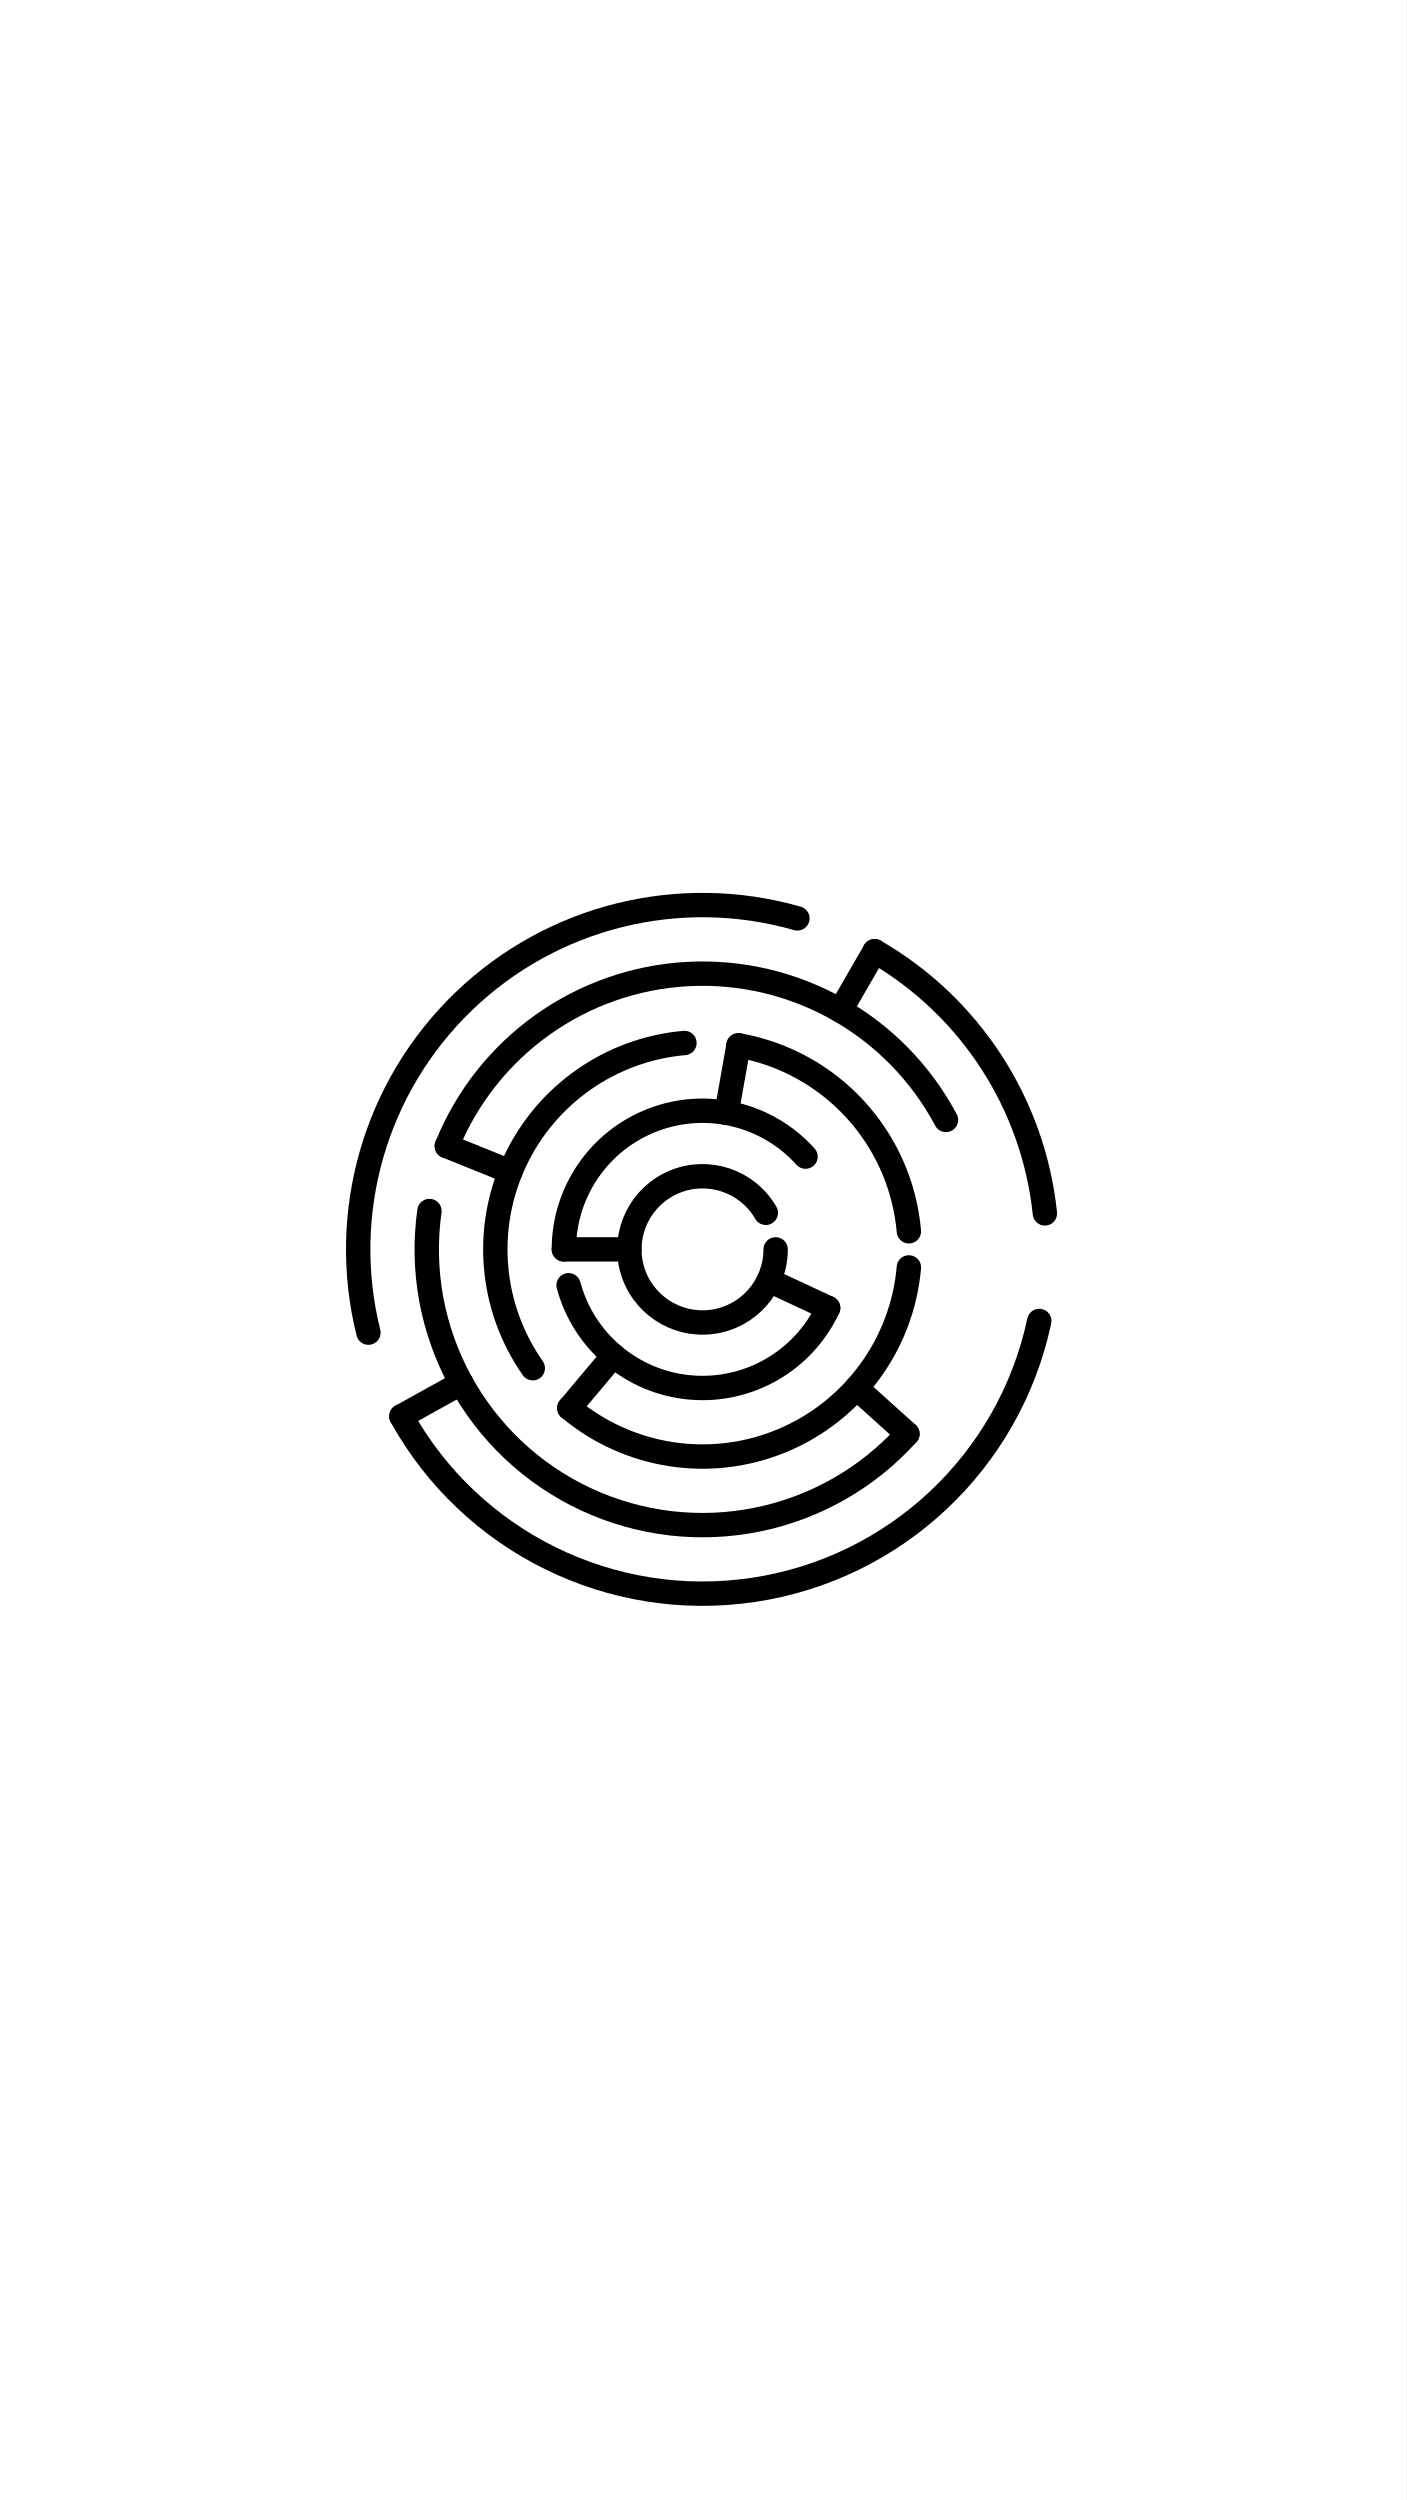
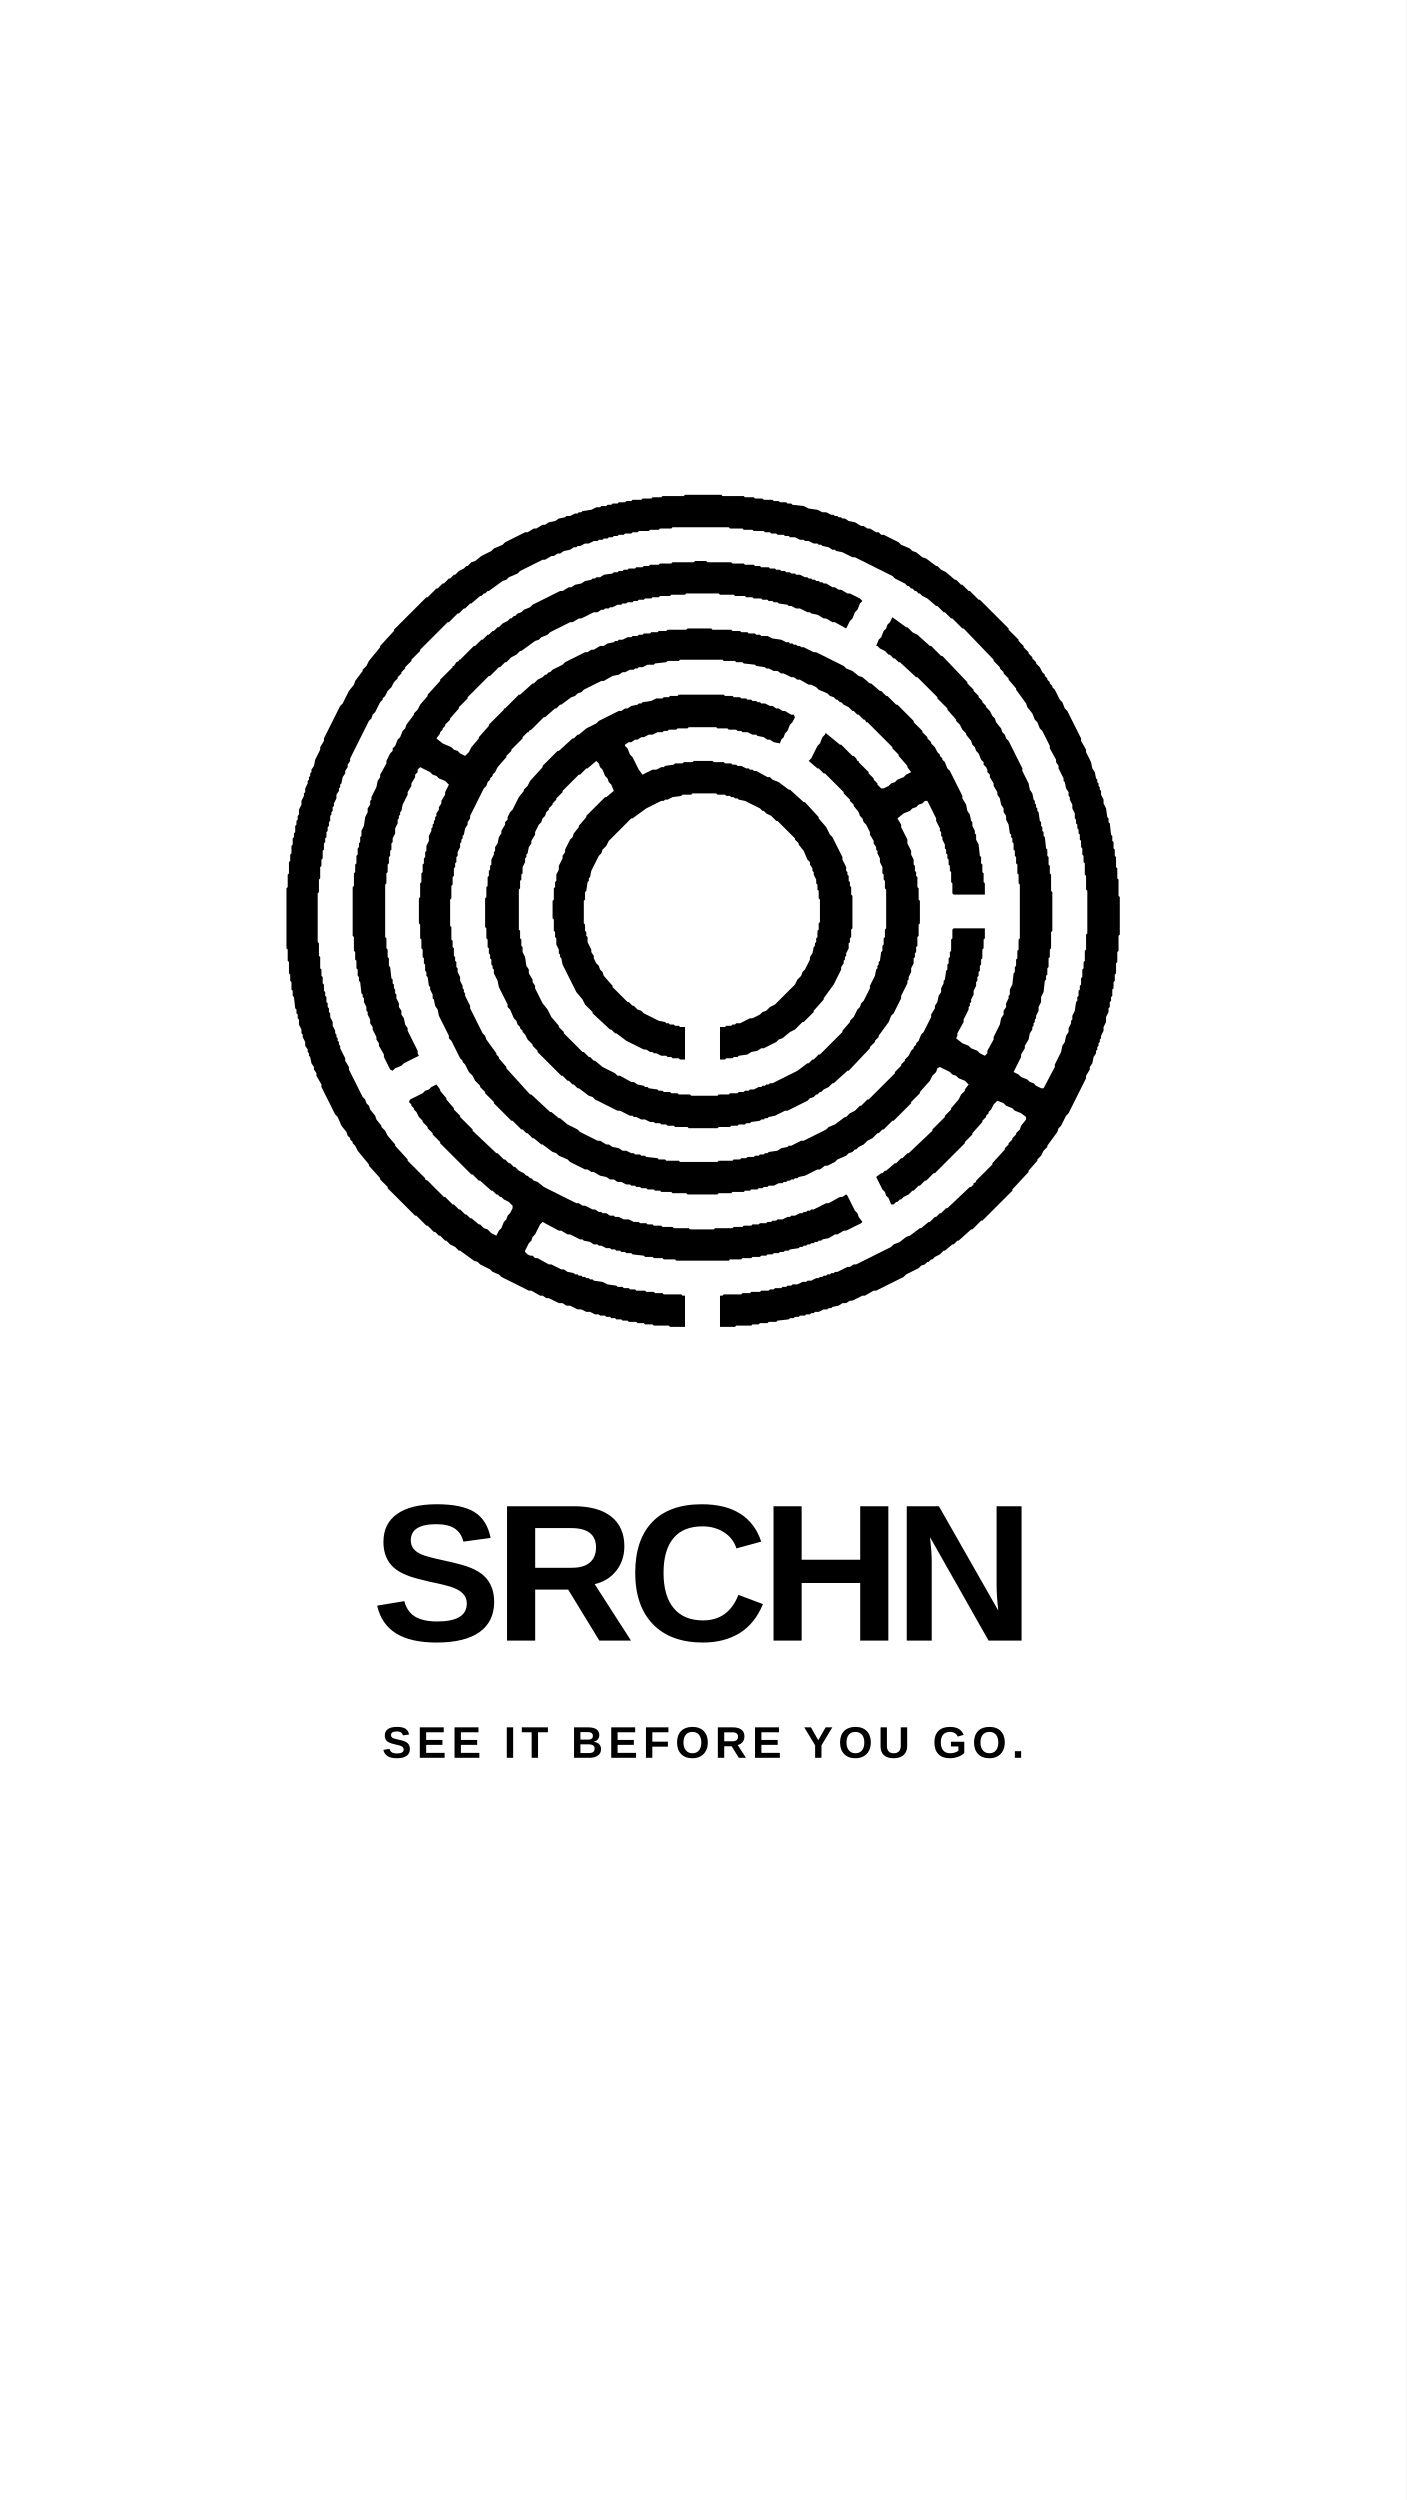
- <svg xmlns="http://www.w3.org/2000/svg" viewBox="0 0 1080 1920" width="1080" height="1920">
+ <svg xmlns="http://www.w3.org/2000/svg" width="1080" height="1920" viewBox="0 0 1080 1920">
  <rect width="1080" height="1920" fill="#FFFFFF" />
-   <g fill="none" stroke="#000000" stroke-width="16" stroke-linecap="round" stroke-linejoin="round" transform="translate(240 660) scale(1.17)">
-     <path d="M477.06,302.99 A226,226 0 0 1 58.34,365.57" />
-     <path d="M36.71,310.67 A226,226 0 0 1 318.29,38.75" />
-     <path d="M369.00,60.28 A226,226 0 0 1 480.76,232.38" />
-     <path d="M390.51,377.11 A181,181 0 0 1 76.76,230.81" />
-     <path d="M88.18,188.20 A181,181 0 0 1 415.81,171.03" />
-     <path d="M391.48,267.85 A136,136 0 0 1 168.58,360.18" />
-     <path d="M144.60,334.01 A136,136 0 0 1 244.15,120.52" />
-     <path d="M279.62,122.07 A136,136 0 0 1 391.48,244.15" />
-     <path d="M338.47,294.46 A91,91 0 0 1 168.10,279.55" />
-     <path d="M165.00,256.00 A91,91 0 0 1 323.63,195.11" />
-     <path d="M304.00,256.00 A48,48 0 1 1 297.57,232.00" />
-     <path d="M97.69,343.75 L58.34,365.57" />
-     <path d="M346.50,99.25 L369.00,60.28" />
-     <path d="M357.07,347.00 L390.51,377.11" />
-     <path d="M129.90,205.05 L88.18,188.20" />
-     <path d="M197.51,325.71 L168.58,360.18" />
-     <path d="M271.80,166.38 L279.62,122.07" />
-     <path d="M299.50,276.29 L338.47,294.46" />
-     <path d="M208.00,256.00 L165.00,256.00" />
+   <g transform="translate(220 380) scale(0.9595202)" fill="#000000" fill-rule="evenodd">
+     <path d="M301,1 L300,2 L293,2 L292,3 L285,3 L284,4 L277,4 L276,5 L272,5 L271,6 L266,6 L265,7 L261,7 L260,8 L257,8 L256,9 L252,9 L251,10 L248,10 L244,12 L237,13 L236,14 L234,14 L233,15 L231,15 L227,17 L224,17 L223,18 L218,19 L215,21 L210,22 L207,24 L205,24 L200,27 L198,27 L193,30 L191,30 L175,38 L173,40 L166,43 L164,45 L156,49 L151,53 L148,54 L145,57 L144,57 L142,59 L138,61 L135,64 L134,64 L131,67 L130,67 L126,71 L125,71 L121,75 L120,75 L113,82 L112,82 L86,108 L86,109 L75,121 L75,122 L66,133 L64,137 L61,140 L61,141 L55,149 L54,152 L50,157 L45,167 L43,169 L30,195 L30,197 L27,202 L27,204 L23,212 L22,217 L20,220 L20,222 L19,223 L19,225 L18,226 L18,228 L17,229 L17,231 L15,235 L15,238 L14,239 L14,241 L12,245 L12,248 L10,252 L10,256 L9,257 L9,260 L8,261 L8,264 L7,265 L7,270 L6,271 L6,274 L5,275 L5,280 L4,281 L4,287 L3,288 L3,293 L2,294 L2,303 L1,304 L1,314 L0,315 L0,363 L1,364 L1,373 L2,374 L2,383 L3,384 L3,389 L4,390 L4,396 L5,397 L5,401 L6,402 L7,411 L8,412 L8,415 L9,416 L9,419 L10,420 L10,424 L12,428 L12,431 L13,432 L13,434 L15,438 L15,441 L17,444 L17,446 L18,447 L18,449 L19,450 L20,455 L22,458 L22,460 L24,463 L24,465 L28,472 L28,474 L39,496 L41,498 L44,505 L48,510 L49,513 L51,515 L51,516 L53,518 L53,519 L55,521 L57,525 L66,536 L66,537 L75,547 L75,548 L81,554 L81,555 L103,577 L104,577 L112,585 L113,585 L118,590 L119,590 L122,593 L123,593 L127,597 L128,597 L131,600 L135,602 L138,605 L139,605 L150,613 L153,614 L155,616 L163,620 L165,622 L170,624 L172,626 L194,637 L196,637 L203,641 L205,641 L208,643 L210,643 L218,647 L221,647 L224,649 L227,649 L233,652 L236,652 L240,654 L243,654 L247,656 L250,656 L251,657 L255,657 L256,658 L259,658 L260,659 L263,659 L264,660 L268,660 L269,661 L273,661 L274,662 L280,662 L281,663 L286,663 L287,664 L293,664 L294,665 L306,665 L307,666 L319,666 L319,641 L317,641 L316,640 L302,640 L301,639 L295,639 L294,638 L288,638 L287,637 L280,637 L279,636 L275,636 L274,635 L270,635 L269,634 L265,634 L264,633 L257,632 L253,630 L246,629 L245,628 L243,628 L242,627 L240,627 L239,626 L237,626 L236,625 L234,625 L233,624 L231,624 L230,623 L225,622 L222,620 L220,620 L212,616 L210,616 L201,611 L199,611 L197,609 L195,609 L193,608 L191,606 L191,605 L194,599 L196,597 L197,594 L199,592 L203,584 L205,582 L218,589 L220,589 L225,592 L227,592 L235,596 L237,596 L238,597 L243,598 L246,600 L249,600 L250,601 L252,601 L256,603 L259,603 L260,604 L263,604 L264,605 L267,605 L268,606 L271,606 L272,607 L276,607 L277,608 L286,609 L287,610 L293,610 L294,611 L301,611 L302,612 L311,612 L312,613 L354,613 L355,612 L364,612 L365,611 L372,611 L373,610 L379,610 L380,609 L384,609 L385,608 L389,608 L390,607 L394,607 L395,606 L398,606 L399,605 L402,605 L403,604 L410,603 L411,602 L413,602 L414,601 L416,601 L417,600 L419,600 L420,599 L422,599 L423,598 L425,598 L426,597 L428,597 L429,596 L434,595 L439,592 L441,592 L446,589 L448,589 L460,583 L461,582 L458,578 L457,575 L455,573 L449,561 L448,560 L445,562 L443,562 L434,567 L432,567 L422,572 L420,572 L419,573 L417,573 L416,574 L414,574 L413,575 L411,575 L407,577 L404,577 L403,578 L401,578 L397,580 L393,580 L392,581 L389,581 L388,582 L385,582 L384,583 L379,583 L378,584 L373,584 L372,585 L366,585 L365,586 L358,586 L357,587 L343,587 L342,588 L323,588 L322,587 L310,587 L309,586 L301,586 L300,585 L294,585 L293,584 L289,584 L288,583 L283,583 L282,582 L278,582 L274,580 L270,580 L266,578 L263,578 L262,577 L259,577 L256,575 L253,575 L252,574 L250,574 L247,572 L245,572 L239,569 L237,569 L234,567 L232,567 L206,554 L201,550 L198,549 L196,547 L195,547 L193,545 L192,545 L190,543 L186,541 L183,538 L182,538 L179,535 L178,535 L175,532 L174,532 L169,527 L168,527 L149,509 L149,508 L139,498 L139,497 L134,492 L134,491 L128,484 L128,483 L123,477 L123,476 L120,472 L116,474 L114,476 L111,477 L109,479 L99,484 L98,486 L100,488 L100,489 L102,491 L102,492 L104,494 L106,498 L109,501 L109,502 L113,506 L113,507 L117,511 L117,512 L123,518 L123,519 L148,544 L149,544 L154,549 L155,549 L164,557 L165,557 L168,560 L169,560 L171,562 L172,562 L174,564 L178,566 L181,569 L181,571 L179,575 L177,577 L176,580 L174,582 L172,587 L170,589 L168,593 L164,591 L161,588 L158,587 L155,584 L154,584 L148,579 L147,579 L144,576 L143,576 L139,572 L138,572 L134,568 L133,568 L127,562 L126,562 L113,549 L111,548 L111,547 L97,533 L97,532 L87,521 L87,520 L81,513 L79,509 L76,506 L76,505 L72,500 L71,497 L67,492 L66,489 L64,487 L63,484 L61,482 L50,460 L50,458 L47,453 L47,451 L43,443 L43,441 L42,440 L42,438 L41,437 L41,435 L40,434 L40,432 L39,431 L39,429 L37,425 L37,422 L35,418 L35,415 L34,414 L34,411 L33,410 L33,407 L32,406 L32,402 L31,401 L31,398 L30,397 L30,392 L29,391 L29,386 L28,385 L28,380 L27,379 L27,370 L26,369 L26,359 L25,358 L25,319 L26,318 L26,308 L27,307 L27,298 L28,297 L28,292 L29,291 L29,285 L30,284 L30,279 L31,278 L31,275 L32,274 L32,270 L33,269 L33,266 L34,265 L34,262 L35,261 L35,257 L36,256 L36,254 L37,253 L37,250 L38,249 L38,247 L40,243 L40,240 L42,237 L42,235 L43,234 L43,232 L44,231 L45,226 L47,223 L47,221 L49,218 L49,216 L51,213 L51,211 L66,181 L68,179 L69,176 L71,174 L75,166 L77,164 L77,163 L79,161 L81,157 L84,154 L86,150 L89,147 L89,146 L92,143 L92,142 L95,139 L95,138 L100,133 L100,132 L107,125 L107,124 L129,102 L130,102 L137,95 L138,95 L142,91 L143,91 L147,87 L148,87 L155,81 L156,81 L158,79 L159,79 L161,77 L162,77 L173,69 L176,68 L178,66 L185,63 L187,61 L205,52 L207,52 L212,49 L214,49 L217,47 L219,47 L222,45 L227,44 L230,42 L232,42 L233,41 L235,41 L239,39 L242,39 L246,37 L249,37 L250,36 L253,36 L254,35 L257,35 L258,34 L261,34 L262,33 L265,33 L266,32 L270,32 L271,31 L276,31 L277,30 L281,30 L282,29 L290,29 L291,28 L298,28 L299,27 L308,27 L309,26 L354,26 L355,27 L365,27 L366,28 L373,28 L374,29 L382,29 L383,30 L387,30 L388,31 L392,31 L393,32 L398,32 L399,33 L402,33 L403,34 L407,34 L411,36 L414,36 L415,37 L418,37 L422,39 L425,39 L426,40 L428,40 L429,41 L434,42 L437,44 L439,44 L440,45 L445,46 L453,50 L455,50 L485,65 L487,67 L495,71 L497,73 L498,73 L500,75 L501,75 L503,77 L504,77 L506,79 L507,79 L509,81 L513,83 L520,89 L521,89 L526,94 L527,94 L532,99 L533,99 L541,107 L542,107 L566,132 L566,133 L571,138 L571,139 L574,142 L574,143 L578,147 L578,148 L584,155 L584,156 L592,167 L593,170 L597,175 L599,180 L601,182 L603,187 L605,189 L611,201 L611,203 L616,212 L616,214 L618,217 L618,219 L622,227 L622,229 L623,230 L624,235 L626,238 L626,241 L627,242 L627,244 L629,248 L629,251 L631,255 L631,259 L632,260 L632,263 L633,264 L633,267 L634,268 L634,271 L635,272 L635,276 L636,277 L636,282 L637,283 L637,288 L638,289 L638,294 L639,295 L639,304 L640,305 L640,316 L641,317 L641,351 L640,352 L640,364 L639,365 L639,373 L638,374 L638,379 L637,380 L637,386 L636,387 L636,392 L635,393 L635,396 L634,397 L634,401 L633,402 L633,405 L632,406 L631,413 L629,417 L629,420 L628,421 L628,423 L626,427 L626,430 L624,433 L623,438 L621,441 L620,446 L615,456 L615,458 L606,475 L604,475 L600,473 L598,471 L595,470 L593,468 L588,466 L586,464 L582,462 L588,450 L588,448 L591,443 L591,441 L594,436 L595,431 L597,428 L597,426 L598,425 L598,423 L599,422 L599,420 L600,419 L600,417 L602,413 L602,410 L604,406 L604,402 L606,398 L607,389 L608,388 L608,385 L609,384 L609,379 L610,378 L610,371 L611,370 L611,364 L612,363 L612,350 L613,349 L613,318 L612,317 L612,304 L611,303 L611,297 L610,296 L610,290 L609,289 L609,284 L608,283 L607,274 L606,273 L606,270 L605,269 L605,266 L604,265 L604,262 L603,261 L602,254 L601,253 L601,251 L600,250 L600,248 L599,247 L599,245 L598,244 L597,239 L595,236 L594,231 L589,221 L589,219 L578,197 L576,195 L575,192 L573,190 L572,187 L568,182 L567,179 L565,177 L563,173 L560,170 L560,169 L557,166 L557,165 L554,162 L554,161 L550,157 L550,156 L545,151 L545,150 L525,129 L524,129 L516,121 L515,121 L505,112 L501,110 L497,106 L496,106 L485,98 L483,102 L481,104 L480,107 L478,109 L476,114 L474,116 L472,121 L473,121 L475,123 L479,125 L482,128 L483,128 L486,131 L487,131 L490,134 L491,134 L504,146 L505,146 L521,162 L521,163 L529,171 L529,172 L536,180 L536,181 L539,184 L541,188 L544,191 L544,192 L548,197 L549,200 L551,202 L552,205 L554,207 L556,212 L558,214 L558,216 L560,218 L561,220 L561,222 L563,224 L563,226 L566,231 L566,233 L569,238 L569,240 L571,243 L572,248 L574,251 L574,254 L576,257 L576,260 L578,264 L579,271 L580,272 L580,274 L581,275 L581,278 L582,279 L582,284 L583,285 L583,289 L584,290 L584,295 L585,296 L585,303 L586,304 L586,311 L587,312 L587,355 L586,356 L586,364 L585,365 L585,371 L584,372 L584,377 L583,378 L583,382 L582,383 L581,392 L579,396 L579,400 L578,401 L578,403 L576,407 L576,410 L574,413 L574,416 L572,419 L571,424 L566,434 L566,436 L561,445 L561,447 L559,449 L555,447 L553,445 L548,443 L546,441 L541,439 L536,435 L537,433 L537,431 L542,422 L542,420 L546,412 L546,410 L547,409 L547,407 L548,406 L548,404 L550,400 L550,397 L552,393 L552,390 L553,389 L553,386 L554,385 L554,382 L555,381 L555,377 L556,376 L556,372 L557,371 L557,364 L558,363 L558,356 L559,355 L559,347 L534,347 L533,348 L533,355 L532,356 L532,365 L531,366 L531,370 L530,371 L530,375 L529,376 L529,380 L528,381 L527,388 L526,389 L526,391 L524,395 L524,398 L522,401 L521,406 L519,409 L519,411 L516,416 L516,418 L510,430 L508,432 L506,437 L504,439 L504,440 L502,442 L502,443 L500,445 L498,449 L495,452 L495,453 L492,456 L492,457 L487,462 L487,463 L466,484 L465,484 L460,489 L459,489 L455,493 L451,495 L448,498 L447,498 L439,504 L434,506 L432,508 L414,517 L412,517 L404,521 L402,521 L401,522 L396,523 L393,525 L386,526 L385,527 L383,527 L382,528 L379,528 L378,529 L375,529 L374,530 L369,530 L368,531 L364,531 L363,532 L358,532 L357,533 L346,533 L345,534 L315,534 L314,533 L304,533 L303,532 L298,532 L297,531 L288,530 L287,529 L284,529 L283,528 L279,528 L278,527 L276,527 L272,525 L269,525 L266,523 L261,522 L258,520 L256,520 L251,517 L249,517 L235,510 L233,508 L225,504 L219,499 L218,499 L212,494 L211,494 L196,480 L195,480 L176,459 L176,458 L170,451 L170,450 L168,448 L168,447 L160,436 L159,433 L157,431 L147,411 L147,409 L143,401 L143,399 L142,398 L142,396 L141,395 L141,393 L139,389 L139,386 L137,382 L137,379 L136,378 L136,374 L135,373 L135,370 L134,369 L134,363 L133,362 L133,357 L132,356 L132,346 L131,345 L131,324 L132,323 L132,313 L133,312 L133,306 L134,305 L134,299 L135,298 L135,295 L136,294 L136,290 L137,289 L137,286 L139,282 L139,279 L140,278 L140,276 L141,275 L141,273 L142,272 L143,267 L145,264 L145,262 L147,259 L147,257 L158,235 L160,233 L161,230 L163,228 L163,227 L165,225 L165,224 L167,222 L169,218 L176,210 L176,209 L180,205 L180,204 L189,195 L189,194 L193,190 L194,190 L194,189 L196,188 L206,178 L207,178 L215,171 L216,171 L219,168 L220,168 L228,162 L231,161 L233,159 L236,158 L238,156 L252,149 L254,149 L261,145 L266,144 L269,142 L271,142 L275,140 L278,140 L279,139 L281,139 L282,138 L285,138 L289,136 L294,136 L295,135 L304,134 L305,133 L314,133 L315,132 L349,132 L350,133 L359,133 L360,134 L365,134 L366,135 L375,136 L376,137 L383,138 L384,139 L386,139 L390,141 L393,141 L396,143 L398,143 L404,146 L406,146 L409,148 L411,148 L418,152 L420,152 L424,154 L426,156 L433,159 L435,161 L438,162 L440,164 L441,164 L443,166 L444,166 L446,168 L450,170 L453,173 L454,173 L457,176 L458,176 L462,180 L463,180 L464,182 L465,182 L485,202 L485,203 L490,208 L490,209 L497,217 L497,218 L500,222 L496,224 L494,226 L489,228 L487,230 L484,231 L482,233 L478,235 L476,235 L473,232 L473,231 L470,228 L470,227 L466,223 L466,222 L458,214 L458,213 L457,213 L456,211 L454,209 L453,209 L444,200 L443,200 L432,191 L431,191 L431,192 L429,194 L427,199 L425,201 L420,211 L418,213 L425,219 L426,219 L430,223 L431,223 L446,238 L446,239 L451,244 L451,245 L454,248 L454,249 L458,254 L459,257 L461,259 L462,262 L464,264 L467,270 L467,272 L470,277 L470,279 L472,282 L472,284 L473,285 L473,287 L475,291 L475,294 L477,298 L477,303 L478,304 L478,308 L479,309 L479,315 L480,316 L480,347 L479,348 L479,354 L478,355 L478,360 L477,361 L477,365 L476,366 L475,373 L474,374 L474,376 L473,377 L473,379 L472,380 L471,385 L467,393 L467,395 L462,405 L460,407 L459,410 L457,412 L454,418 L451,421 L451,422 L445,429 L445,430 L427,448 L426,448 L422,452 L421,452 L418,455 L417,455 L409,461 L389,471 L387,471 L386,472 L384,472 L383,473 L381,473 L380,474 L378,474 L374,476 L371,476 L370,477 L367,477 L366,478 L362,478 L361,479 L355,479 L354,480 L346,480 L345,481 L324,481 L323,480 L314,480 L313,479 L308,479 L307,478 L302,478 L301,477 L298,477 L297,476 L290,475 L289,474 L287,474 L286,473 L281,472 L278,470 L276,470 L267,465 L265,465 L263,463 L253,458 L247,453 L246,453 L243,450 L242,450 L238,446 L237,446 L222,431 L222,430 L218,426 L218,425 L212,418 L209,412 L205,407 L199,395 L199,393 L197,390 L197,388 L194,383 L194,380 L192,377 L191,370 L189,366 L189,362 L188,361 L188,356 L187,355 L187,349 L186,348 L186,316 L187,315 L187,309 L188,308 L188,304 L189,303 L189,298 L191,294 L191,291 L192,290 L192,288 L193,287 L194,282 L196,279 L196,277 L199,272 L199,270 L202,264 L204,262 L205,259 L207,257 L208,254 L210,252 L210,251 L213,248 L213,247 L216,244 L216,243 L221,238 L221,237 L234,224 L235,224 L240,219 L241,219 L248,213 L250,215 L251,218 L253,220 L255,225 L257,227 L258,230 L260,232 L262,237 L256,242 L255,242 L240,257 L240,258 L234,265 L234,266 L230,271 L229,274 L227,276 L223,284 L223,286 L221,289 L221,291 L218,297 L218,300 L216,304 L216,309 L215,310 L215,314 L214,315 L214,324 L213,325 L213,339 L214,340 L214,349 L215,350 L215,354 L216,355 L216,360 L218,364 L218,367 L219,368 L219,370 L220,371 L221,376 L232,398 L237,404 L239,408 L245,414 L245,415 L259,428 L260,428 L263,431 L264,431 L272,437 L286,444 L288,444 L291,446 L293,446 L294,447 L296,447 L300,449 L304,449 L305,450 L308,450 L309,451 L314,451 L315,452 L319,452 L319,426 L315,426 L314,425 L311,425 L310,424 L307,424 L306,423 L304,423 L303,422 L298,421 L286,415 L284,413 L281,412 L278,409 L277,409 L274,406 L273,406 L261,394 L261,393 L254,385 L253,382 L251,380 L250,377 L248,375 L246,371 L246,369 L244,366 L244,364 L241,358 L241,354 L240,353 L240,350 L239,349 L239,344 L238,343 L238,325 L239,324 L239,318 L240,317 L241,310 L242,309 L242,307 L243,306 L244,301 L250,289 L252,287 L253,284 L256,281 L258,277 L276,259 L277,259 L288,251 L300,245 L302,245 L303,244 L305,244 L309,242 L316,241 L317,240 L324,240 L325,239 L344,239 L345,240 L351,240 L352,241 L355,241 L356,242 L358,242 L359,243 L361,243 L362,244 L367,245 L379,251 L381,253 L382,253 L384,255 L388,257 L392,261 L393,261 L407,275 L407,276 L410,279 L410,280 L414,285 L417,292 L419,294 L419,296 L421,299 L421,301 L422,302 L422,304 L424,308 L424,311 L425,312 L425,316 L426,317 L426,323 L427,324 L427,342 L426,343 L426,348 L425,349 L425,354 L424,355 L424,358 L423,359 L423,361 L422,362 L421,367 L419,370 L419,372 L415,380 L413,382 L412,385 L409,388 L407,392 L391,408 L387,410 L384,413 L381,414 L379,416 L373,419 L371,419 L363,423 L360,423 L359,424 L357,424 L356,425 L352,425 L351,426 L347,426 L347,452 L351,452 L352,451 L357,451 L358,450 L361,450 L362,449 L369,448 L372,446 L377,445 L380,443 L382,443 L392,438 L394,436 L397,435 L403,430 L407,428 L413,422 L414,422 L422,414 L422,413 L430,404 L430,403 L438,392 L444,380 L444,378 L446,375 L446,373 L447,372 L447,370 L448,369 L448,367 L450,363 L450,359 L451,358 L451,355 L452,354 L452,348 L453,347 L453,321 L452,320 L452,314 L451,313 L451,310 L450,309 L450,305 L449,304 L449,302 L448,301 L448,298 L445,292 L445,290 L437,274 L435,272 L432,266 L426,259 L426,258 L415,246 L414,246 L403,236 L402,236 L394,230 L389,228 L387,226 L385,226 L376,221 L374,221 L373,220 L371,220 L370,219 L368,219 L364,217 L361,217 L360,216 L357,216 L356,215 L351,215 L350,214 L342,214 L341,213 L326,213 L325,214 L318,214 L317,215 L311,215 L310,216 L303,217 L302,218 L300,218 L296,220 L293,220 L285,224 L282,220 L277,210 L275,208 L273,203 L271,201 L271,200 L274,198 L276,198 L279,196 L281,196 L284,194 L286,194 L290,192 L293,192 L297,190 L301,190 L302,189 L305,189 L306,188 L312,188 L313,187 L321,187 L322,186 L344,186 L345,187 L353,187 L354,188 L360,188 L361,189 L364,189 L365,190 L369,190 L373,192 L376,192 L377,193 L382,194 L385,196 L387,196 L390,198 L395,199 L396,196 L398,194 L399,191 L401,189 L403,184 L405,182 L407,178 L406,176 L404,176 L399,173 L397,173 L394,171 L392,171 L389,169 L387,169 L383,167 L380,167 L379,166 L377,166 L376,165 L373,165 L372,164 L369,164 L368,163 L364,163 L363,162 L358,162 L357,161 L351,161 L350,160 L314,160 L313,161 L307,161 L306,162 L302,162 L301,163 L296,163 L292,165 L285,166 L284,167 L282,167 L281,168 L276,169 L273,171 L271,171 L268,173 L266,173 L250,181 L248,183 L240,187 L234,192 L233,192 L230,195 L229,195 L218,205 L217,205 L205,217 L205,218 L195,229 L193,233 L190,236 L190,237 L186,242 L181,252 L179,254 L177,258 L177,260 L175,262 L175,264 L172,269 L172,271 L170,274 L169,279 L167,282 L167,285 L166,286 L166,288 L164,292 L164,296 L163,297 L163,300 L162,301 L162,305 L161,306 L161,313 L160,314 L160,322 L159,323 L159,346 L160,347 L160,355 L161,356 L161,362 L162,363 L162,367 L163,368 L163,371 L164,372 L164,376 L165,377 L165,379 L166,380 L166,383 L169,389 L170,394 L177,408 L177,410 L179,412 L182,419 L184,421 L185,424 L187,426 L187,427 L189,429 L189,430 L191,432 L193,436 L197,440 L197,441 L201,445 L201,446 L220,465 L221,465 L225,469 L226,469 L229,472 L230,472 L233,475 L234,475 L242,481 L245,482 L247,484 L265,493 L267,493 L275,497 L277,497 L278,498 L280,498 L284,500 L287,500 L291,502 L294,502 L295,503 L299,503 L300,504 L304,504 L305,505 L310,505 L311,506 L321,506 L322,507 L345,507 L346,506 L355,506 L356,505 L361,505 L362,504 L367,504 L368,503 L371,503 L372,502 L379,501 L380,500 L382,500 L383,499 L385,499 L386,498 L391,497 L399,493 L401,493 L417,485 L419,483 L422,482 L424,480 L425,480 L427,478 L428,478 L430,476 L434,474 L437,471 L438,471 L449,461 L450,461 L467,443 L467,442 L471,438 L471,437 L474,434 L474,433 L482,422 L484,417 L486,415 L492,403 L492,401 L497,391 L497,389 L498,388 L498,386 L500,382 L500,379 L502,375 L502,371 L503,370 L503,367 L504,366 L504,362 L505,361 L505,354 L506,353 L506,344 L507,343 L507,325 L506,324 L506,315 L505,314 L505,306 L504,305 L504,302 L503,301 L503,297 L502,296 L502,292 L500,288 L500,285 L497,279 L497,276 L492,266 L492,264 L489,259 L494,255 L499,253 L501,251 L504,250 L506,248 L509,247 L511,245 L513,245 L520,259 L520,261 L523,267 L523,269 L524,270 L524,273 L525,274 L525,276 L527,280 L527,283 L528,284 L528,287 L529,288 L529,291 L530,292 L530,296 L531,297 L531,301 L532,302 L532,310 L533,311 L533,319 L534,320 L559,320 L559,311 L558,310 L558,303 L557,302 L557,296 L556,295 L556,290 L555,289 L554,280 L552,276 L552,272 L551,271 L551,269 L549,265 L549,262 L548,261 L547,256 L545,253 L544,248 L541,243 L541,241 L531,221 L529,219 L527,214 L525,212 L525,211 L523,209 L523,208 L521,206 L519,202 L516,199 L516,198 L513,195 L513,194 L509,190 L509,189 L502,182 L502,181 L489,168 L488,168 L481,161 L480,161 L476,157 L475,157 L468,151 L467,151 L461,146 L458,145 L453,141 L448,139 L446,137 L424,126 L422,126 L414,122 L412,122 L411,121 L409,121 L408,120 L406,120 L405,119 L403,119 L402,118 L400,118 L396,116 L389,115 L385,113 L380,113 L379,112 L376,112 L375,111 L370,111 L369,110 L364,110 L363,109 L357,109 L356,108 L341,108 L340,107 L321,107 L320,108 L305,108 L304,109 L298,109 L297,110 L292,110 L291,111 L286,111 L285,112 L282,112 L281,113 L277,113 L276,114 L273,114 L269,116 L266,116 L265,117 L263,117 L262,118 L257,119 L254,121 L251,121 L246,124 L244,124 L241,126 L239,126 L223,134 L221,136 L213,140 L211,142 L210,142 L208,144 L207,144 L205,146 L201,148 L198,151 L197,151 L187,160 L186,160 L175,171 L174,171 L174,172 L162,184 L162,185 L154,194 L154,195 L148,202 L146,206 L143,209 L139,207 L137,205 L134,204 L132,202 L125,199 L120,195 L123,191 L123,190 L125,188 L125,187 L127,185 L127,184 L131,180 L131,179 L138,171 L138,170 L145,163 L145,162 L162,145 L163,145 L170,138 L171,138 L175,134 L176,134 L180,130 L184,128 L187,125 L188,125 L199,117 L202,116 L204,114 L209,112 L211,110 L227,102 L229,102 L234,99 L236,99 L246,94 L249,94 L252,92 L254,92 L255,91 L258,91 L259,90 L261,90 L265,88 L268,88 L269,87 L272,87 L273,86 L277,86 L278,85 L281,85 L282,84 L286,84 L287,83 L292,83 L293,82 L298,82 L299,81 L307,81 L308,80 L319,80 L320,79 L346,79 L347,80 L358,80 L359,81 L367,81 L368,82 L373,82 L374,83 L380,83 L381,84 L385,84 L386,85 L389,85 L390,86 L393,86 L394,87 L401,88 L402,89 L404,89 L408,91 L411,91 L417,94 L419,94 L420,95 L425,96 L430,99 L432,99 L437,102 L439,102 L448,107 L451,101 L453,99 L455,94 L457,92 L459,87 L461,85 L459,83 L451,79 L449,79 L444,76 L442,76 L439,74 L437,74 L432,71 L430,71 L429,70 L427,70 L426,69 L424,69 L423,68 L421,68 L420,67 L418,67 L417,66 L415,66 L411,64 L408,64 L407,63 L404,63 L403,62 L400,62 L399,61 L396,61 L395,60 L392,60 L391,59 L387,59 L386,58 L380,58 L379,57 L375,57 L374,56 L367,56 L366,55 L357,55 L356,54 L337,54 L336,53 L327,53 L326,54 L309,54 L308,55 L299,55 L298,56 L291,56 L290,57 L286,57 L285,58 L280,58 L279,59 L274,59 L273,60 L270,60 L269,61 L266,61 L265,62 L262,62 L261,63 L254,64 L251,66 L248,66 L247,67 L245,67 L244,68 L239,69 L236,71 L231,72 L228,74 L226,74 L221,77 L219,77 L197,88 L195,90 L190,92 L188,94 L185,95 L183,97 L182,97 L180,99 L179,99 L177,101 L173,103 L170,106 L169,106 L166,109 L165,109 L162,112 L161,112 L157,116 L156,116 L151,121 L150,121 L139,132 L138,132 L138,133 L136,134 L134,137 L133,137 L133,138 L123,148 L123,149 L113,160 L113,161 L107,168 L105,172 L102,175 L102,176 L96,184 L95,187 L93,189 L91,194 L89,196 L87,201 L85,203 L85,205 L83,207 L80,213 L80,215 L75,224 L75,226 L73,229 L72,234 L68,242 L68,244 L67,245 L67,248 L65,251 L65,254 L63,258 L62,265 L60,269 L60,273 L59,274 L59,278 L58,279 L58,282 L57,283 L57,288 L56,289 L56,295 L55,296 L55,302 L54,303 L54,313 L53,314 L53,353 L54,354 L54,365 L55,366 L55,372 L56,373 L56,379 L57,380 L57,385 L58,386 L58,389 L59,390 L60,399 L61,400 L61,402 L62,403 L62,406 L64,410 L64,413 L65,414 L65,416 L67,420 L67,423 L69,426 L69,428 L72,434 L72,436 L74,439 L74,441 L78,448 L78,450 L83,460 L85,461 L87,459 L92,457 L94,455 L106,449 L105,447 L105,445 L97,429 L97,427 L95,424 L94,419 L92,416 L92,413 L90,410 L90,407 L88,403 L88,400 L87,399 L87,396 L86,395 L86,392 L85,391 L85,388 L84,387 L83,378 L82,377 L82,371 L81,370 L81,364 L80,363 L80,355 L79,354 L79,312 L80,311 L80,303 L81,302 L81,296 L82,295 L82,290 L83,289 L83,285 L84,284 L84,279 L85,278 L85,275 L87,271 L87,267 L89,263 L89,260 L90,259 L90,257 L91,256 L91,254 L92,253 L93,248 L97,240 L97,238 L100,233 L100,231 L103,226 L103,224 L105,222 L105,220 L107,218 L115,222 L117,224 L120,225 L122,227 L127,229 L130,232 L127,238 L127,240 L124,245 L124,247 L122,250 L122,252 L120,255 L120,257 L119,258 L119,260 L118,261 L118,263 L117,264 L117,266 L116,267 L116,269 L114,273 L114,277 L112,281 L112,285 L111,286 L111,290 L110,291 L110,295 L109,296 L109,302 L108,303 L108,310 L107,311 L107,322 L106,323 L106,343 L107,344 L107,355 L108,356 L108,363 L109,364 L109,370 L110,371 L110,375 L111,376 L111,381 L112,382 L112,385 L113,386 L114,393 L115,394 L115,396 L117,400 L117,403 L118,404 L119,409 L121,412 L122,417 L130,433 L130,435 L132,437 L139,451 L141,453 L141,454 L143,456 L146,462 L149,465 L151,469 L155,473 L155,474 L159,478 L159,479 L166,486 L166,487 L180,501 L181,501 L188,508 L189,508 L192,511 L193,511 L197,515 L198,515 L204,520 L205,520 L213,526 L216,527 L218,529 L225,532 L227,534 L239,540 L241,540 L244,542 L246,542 L251,545 L256,546 L259,548 L262,548 L265,550 L268,550 L272,552 L275,552 L276,553 L279,553 L280,554 L283,554 L284,555 L288,555 L289,556 L294,556 L295,557 L299,557 L300,558 L308,558 L309,559 L320,559 L321,560 L345,560 L346,559 L356,559 L357,558 L366,558 L367,557 L371,557 L372,556 L377,556 L378,555 L381,555 L382,554 L385,554 L386,553 L390,553 L394,551 L397,551 L398,550 L400,550 L401,549 L403,549 L404,548 L406,548 L407,547 L409,547 L410,546 L415,545 L425,540 L427,540 L431,537 L433,537 L439,534 L441,532 L448,529 L450,527 L453,526 L455,524 L456,524 L458,522 L462,520 L465,517 L469,515 L473,511 L474,511 L477,508 L478,508 L485,501 L486,501 L500,487 L500,486 L507,479 L507,478 L515,469 L517,465 L520,462 L521,459 L523,458 L531,462 L533,464 L536,465 L538,467 L543,469 L546,472 L543,476 L543,477 L540,480 L538,484 L532,491 L532,492 L527,497 L527,498 L517,508 L517,509 L498,527 L497,527 L493,531 L492,531 L488,535 L487,535 L480,541 L479,541 L477,543 L476,543 L472,546 L477,556 L479,558 L480,561 L482,563 L484,568 L486,568 L488,566 L489,566 L491,564 L492,564 L494,562 L498,560 L501,557 L502,557 L506,553 L507,553 L511,549 L512,549 L518,543 L519,543 L543,519 L543,518 L549,512 L549,511 L557,502 L557,501 L560,498 L560,497 L562,495 L562,494 L564,492 L566,488 L569,485 L574,487 L576,489 L581,491 L583,493 L588,495 L592,498 L592,500 L588,505 L587,508 L584,511 L584,512 L581,515 L581,516 L578,519 L578,520 L575,523 L575,524 L565,535 L565,536 L552,549 L552,550 L550,551 L550,552 L548,554 L547,554 L529,571 L528,571 L524,575 L523,575 L520,578 L519,578 L515,582 L514,582 L508,587 L507,587 L499,593 L496,594 L491,598 L486,600 L484,602 L456,616 L454,616 L451,618 L449,618 L441,622 L439,622 L438,623 L436,623 L435,624 L433,624 L432,625 L430,625 L429,626 L427,626 L426,627 L424,627 L420,629 L417,629 L416,630 L413,630 L409,632 L405,632 L404,633 L401,633 L400,634 L397,634 L396,635 L391,635 L390,636 L387,636 L386,637 L380,637 L379,638 L372,638 L371,639 L365,639 L364,640 L350,640 L349,641 L347,641 L347,666 L359,666 L360,665 L372,665 L373,664 L378,664 L379,663 L385,663 L386,662 L392,662 L393,661 L402,660 L403,659 L406,659 L407,658 L410,658 L411,657 L415,657 L416,656 L419,656 L420,655 L422,655 L423,654 L426,654 L430,652 L433,652 L434,651 L436,651 L437,650 L442,649 L445,647 L448,647 L451,645 L453,645 L461,641 L463,641 L470,637 L472,637 L494,626 L496,624 L506,619 L508,617 L511,616 L513,614 L514,614 L516,612 L517,612 L519,610 L523,608 L526,605 L527,605 L533,600 L534,600 L537,597 L538,597 L548,588 L549,588 L556,581 L557,581 L581,557 L581,556 L594,542 L594,541 L601,533 L601,532 L604,529 L606,525 L609,522 L609,521 L617,510 L618,507 L620,505 L624,497 L626,495 L640,467 L640,465 L643,460 L643,458 L645,455 L646,450 L648,447 L648,445 L649,444 L649,442 L650,441 L650,439 L651,438 L651,436 L652,435 L652,433 L654,429 L654,426 L656,422 L656,418 L658,414 L658,411 L659,410 L659,406 L660,405 L660,402 L661,401 L661,396 L662,395 L662,390 L663,389 L663,384 L664,383 L664,375 L665,374 L665,366 L666,365 L666,353 L667,352 L667,322 L666,321 L666,308 L665,307 L665,299 L664,298 L664,290 L663,289 L663,284 L662,283 L662,278 L661,277 L661,273 L660,272 L659,263 L658,262 L658,259 L657,258 L656,251 L654,247 L654,244 L652,240 L652,237 L651,236 L651,234 L650,233 L650,231 L649,230 L649,228 L648,227 L647,222 L645,219 L644,214 L640,206 L640,204 L636,197 L636,195 L625,173 L623,171 L621,166 L619,164 L615,156 L613,154 L613,153 L611,151 L611,150 L609,148 L609,147 L607,145 L607,144 L605,142 L603,138 L600,135 L600,134 L597,131 L597,130 L594,127 L594,126 L590,122 L590,121 L586,117 L586,116 L578,108 L578,107 L555,84 L554,84 L547,77 L546,77 L541,72 L540,72 L536,68 L535,68 L528,62 L524,60 L521,57 L520,57 L512,51 L509,50 L504,46 L501,45 L499,43 L492,40 L490,38 L478,32 L476,32 L474,30 L472,30 L467,27 L465,27 L462,25 L460,25 L455,22 L450,21 L447,19 L445,19 L444,18 L442,18 L441,17 L439,17 L438,16 L436,16 L432,14 L429,14 L425,12 L418,11 L414,9 L405,8 L404,7 L401,7 L400,6 L395,6 L394,5 L390,5 L389,4 L382,4 L381,3 L375,3 L374,2 L367,2 L366,1 L349,1 L348,0 L319,0 L318,1 Z" />
  </g>
+   <text x="540" y="1260" text-anchor="middle" font-family="Plus Jakarta Sans,Arial,sans-serif" font-size="150" font-weight="800" letter-spacing="-6" fill="#000000">SRCHN</text>
+   <text x="540" y="1350" text-anchor="middle" font-family="Plus Jakarta Sans,Arial,sans-serif" font-size="34" font-weight="600" letter-spacing="4" fill="#000000">SEE IT BEFORE YOU GO.</text>
</svg>
